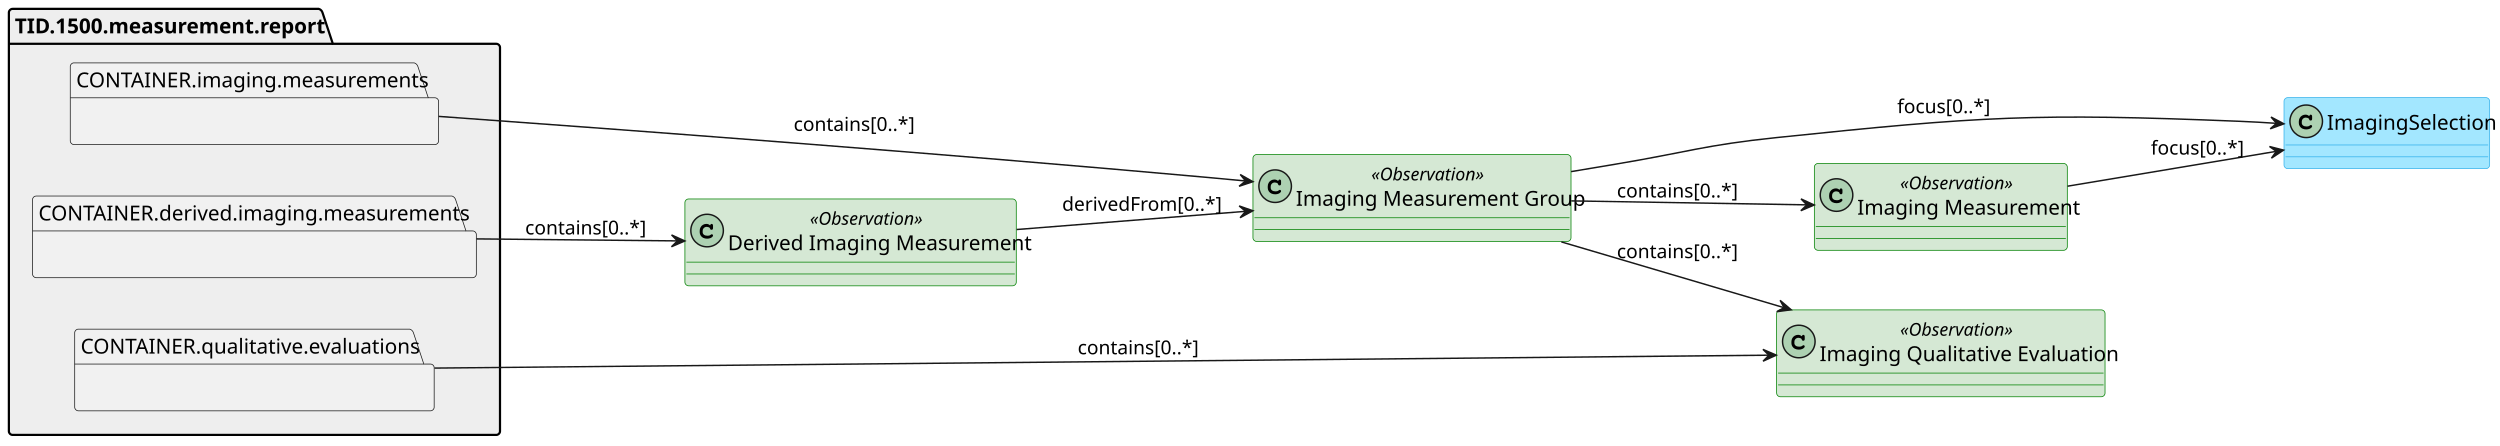
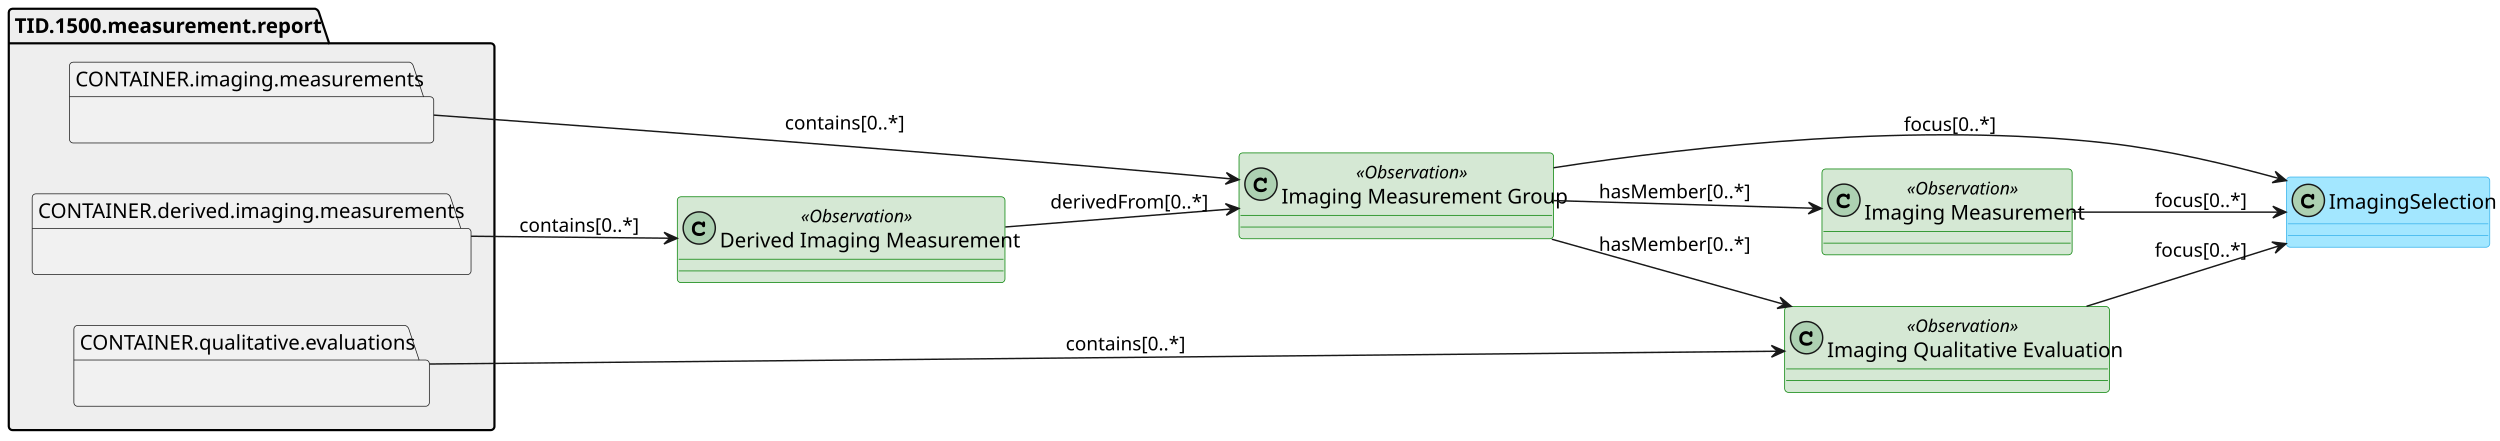
- <svg xmlns="http://www.w3.org/2000/svg" contentStyleType="text/css" height="301px" preserveAspectRatio="none" style="width:1690px;height:301px;background:#FFFFFF;" version="1.1" viewBox="0 0 1690 301" width="1690px" zoomAndPan="magnify">
+ <svg xmlns="http://www.w3.org/2000/svg" contentStyleType="text/css" height="301px" preserveAspectRatio="none" style="width:1709px;height:301px;background:#FFFFFF;" version="1.1" viewBox="0 0 1709 301" width="1709px" zoomAndPan="magnify">
  <defs />
  <g>
    <g id="cluster_TID.1500.measurement.report">
      <path d="M8.5,6 L215.5,6 A3.75,3.75 0 0 1 218,8.5 L225,29.609 L335.5,29.609 A2.5,2.5 0 0 1 338,32.109 L338,291.5 A2.5,2.5 0 0 1 335.5,294 L8.5,294 A2.5,2.5 0 0 1 6,291.5 L6,8.5 A2.5,2.5 0 0 1 8.5,6 " fill="#EEEEEE" style="stroke:#000000;stroke-width:1.5;" />
      <line style="stroke:#000000;stroke-width:1.5;" x1="6" x2="225" y1="29.609" y2="29.609" />
      <text fill="#000000" font-family="sans-serif" font-size="14" font-weight="bold" lengthAdjust="spacing" textLength="206" x="10" y="22.533">TID.1500.measurement.report</text>
    </g>
    <path d="M50,42.5 L280,42.5 A3.75,3.75 0 0 1 282.5,45 L289.5,66.109 L294,66.109 A2.5,2.5 0 0 1 296.5,68.609 L296.5,95.219 A2.5,2.5 0 0 1 294,97.719 L50,97.719 A2.5,2.5 0 0 1 47.5,95.219 L47.5,45 A2.5,2.5 0 0 1 50,42.5 " fill="#F1F1F1" style="stroke:#181818;stroke-width:0.5;" />
    <line style="stroke:#181818;stroke-width:0.5;" x1="47.5" x2="289.5" y1="66.109" y2="66.109" />
    <text fill="#000000" font-family="sans-serif" font-size="14" lengthAdjust="spacing" textLength="229" x="51.5" y="59.033">CONTAINER.imaging.measurements</text>
    <path d="M24.5,132.5 L305.5,132.5 A3.75,3.75 0 0 1 308,135 L315,156.109 L319.5,156.109 A2.5,2.5 0 0 1 322,158.609 L322,185.219 A2.5,2.5 0 0 1 319.5,187.719 L24.5,187.719 A2.5,2.5 0 0 1 22,185.219 L22,135 A2.5,2.5 0 0 1 24.5,132.5 " fill="#F1F1F1" style="stroke:#181818;stroke-width:0.5;" />
    <line style="stroke:#181818;stroke-width:0.5;" x1="22" x2="315" y1="156.109" y2="156.109" />
    <text fill="#000000" font-family="sans-serif" font-size="14" lengthAdjust="spacing" textLength="280" x="26" y="149.033">CONTAINER.derived.imaging.measurements</text>
    <path d="M53,222.5 L277,222.5 A3.75,3.75 0 0 1 279.5,225 L286.5,246.109 L291,246.109 A2.5,2.5 0 0 1 293.5,248.609 L293.5,275.219 A2.5,2.5 0 0 1 291,277.719 L53,277.719 A2.5,2.5 0 0 1 50.5,275.219 L50.5,225 A2.5,2.5 0 0 1 53,222.5 " fill="#F1F1F1" style="stroke:#181818;stroke-width:0.5;" />
    <line style="stroke:#181818;stroke-width:0.5;" x1="50.5" x2="286.5" y1="246.109" y2="246.109" />
    <text fill="#000000" font-family="sans-serif" font-size="14" lengthAdjust="spacing" textLength="223" x="54.5" y="239.033">CONTAINER.qualitative.evaluations</text>
    <g id="elem_ImagingMeasurementGroup">
      <rect codeLine="3" fill="#D5E8D4" height="58.703" id="ImagingMeasurementGroup" rx="2.5" ry="2.5" style="stroke:#008000;stroke-width:0.5;" width="215" x="847" y="104.5" />
      <ellipse cx="862" cy="125.852" fill="#ADD1B2" rx="11" ry="11" style="stroke:#181818;stroke-width:1.0;" />
      <path d="M864,122.352 Q864.203,121.852 864.438,121.602 Q864.672,121.352 864.938,121.352 Q865.406,121.352 865.703,121.633 Q866,121.914 866,122.57 L866,124.133 Q866,124.789 865.719,125.07 Q865.438,125.352 865,125.352 Q864.609,125.352 864.359,125.18 Q864.109,125.008 864,124.555 Q863.953,124.242 863.781,124.07 Q863.469,123.742 862.906,123.555 Q862.344,123.352 861.781,123.352 Q861.078,123.352 860.484,123.633 Q859.906,123.914 859.453,124.539 Q859,125.164 859,126.023 L859,126.945 Q859,127.977 859.844,128.664 Q860.688,129.352 862.188,129.352 Q863.078,129.352 863.703,129.148 Q864.062,129.039 864.469,128.68 Q864.734,128.477 864.875,128.414 Q865.016,128.352 865.188,128.352 Q865.516,128.352 865.75,128.617 Q866,128.867 866,129.227 Q866,129.57 865.656,129.977 Q865.156,130.57 864.359,130.898 Q863.312,131.352 862.031,131.352 Q860.531,131.352 859.328,130.758 Q858.359,130.289 857.672,129.273 Q857,128.258 857,127.055 L857,125.961 Q857,124.711 857.594,123.617 Q858.203,122.523 859.25,121.945 Q860.312,121.352 861.5,121.352 Q862.219,121.352 862.844,121.602 Q863.469,121.852 864,122.352 Z " fill="#000000" />
      <text fill="#000000" font-family="sans-serif" font-size="12" font-style="italic" lengthAdjust="spacing" textLength="81" x="927" y="121.957">«Observation»</text>
      <text fill="#000000" font-family="sans-serif" font-size="14" lengthAdjust="spacing" textLength="183" x="876" y="139.127">Imaging Measurement Group</text>
      <line style="stroke:#008000;stroke-width:0.5;" x1="848" x2="1061" y1="147.203" y2="147.203" />
      <line style="stroke:#008000;stroke-width:0.5;" x1="848" x2="1061" y1="155.203" y2="155.203" />
    </g>
    <g id="elem_ImagingMeasurement">
-       <rect codeLine="4" fill="#D5E8D4" height="58.703" id="ImagingMeasurement" rx="2.5" ry="2.5" style="stroke:#008000;stroke-width:0.5;" width="171" x="1226.5" y="110.5" />
-       <ellipse cx="1241.5" cy="131.852" fill="#ADD1B2" rx="11" ry="11" style="stroke:#181818;stroke-width:1.0;" />
-       <path d="M1243.5,128.352 Q1243.703,127.852 1243.938,127.602 Q1244.172,127.352 1244.438,127.352 Q1244.906,127.352 1245.203,127.633 Q1245.5,127.914 1245.5,128.57 L1245.5,130.133 Q1245.5,130.789 1245.219,131.07 Q1244.938,131.352 1244.5,131.352 Q1244.109,131.352 1243.859,131.18 Q1243.609,131.008 1243.5,130.555 Q1243.453,130.242 1243.281,130.07 Q1242.969,129.742 1242.406,129.555 Q1241.844,129.352 1241.281,129.352 Q1240.578,129.352 1239.984,129.633 Q1239.406,129.914 1238.953,130.539 Q1238.5,131.164 1238.5,132.023 L1238.5,132.945 Q1238.5,133.977 1239.344,134.664 Q1240.188,135.352 1241.688,135.352 Q1242.578,135.352 1243.203,135.148 Q1243.562,135.039 1243.969,134.68 Q1244.234,134.477 1244.375,134.414 Q1244.516,134.352 1244.688,134.352 Q1245.016,134.352 1245.25,134.617 Q1245.5,134.867 1245.5,135.227 Q1245.5,135.57 1245.156,135.977 Q1244.656,136.57 1243.859,136.898 Q1242.812,137.352 1241.531,137.352 Q1240.031,137.352 1238.828,136.758 Q1237.859,136.289 1237.172,135.273 Q1236.5,134.258 1236.5,133.055 L1236.5,131.961 Q1236.5,130.711 1237.094,129.617 Q1237.703,128.523 1238.75,127.945 Q1239.812,127.352 1241,127.352 Q1241.719,127.352 1242.344,127.602 Q1242.969,127.852 1243.5,128.352 Z " fill="#000000" />
-       <text fill="#000000" font-family="sans-serif" font-size="12" font-style="italic" lengthAdjust="spacing" textLength="81" x="1284.5" y="127.957">«Observation»</text>
-       <text fill="#000000" font-family="sans-serif" font-size="14" lengthAdjust="spacing" textLength="139" x="1255.5" y="145.127">Imaging Measurement</text>
-       <line style="stroke:#008000;stroke-width:0.5;" x1="1227.5" x2="1396.5" y1="153.203" y2="153.203" />
-       <line style="stroke:#008000;stroke-width:0.5;" x1="1227.5" x2="1396.5" y1="161.203" y2="161.203" />
+       <rect codeLine="4" fill="#D5E8D4" height="58.703" id="ImagingMeasurement" rx="2.5" ry="2.5" style="stroke:#008000;stroke-width:0.5;" width="171" x="1245.5" y="115.5" />
+       <ellipse cx="1260.5" cy="136.852" fill="#ADD1B2" rx="11" ry="11" style="stroke:#181818;stroke-width:1.0;" />
+       <path d="M1262.5,133.352 Q1262.703,132.852 1262.938,132.602 Q1263.172,132.352 1263.438,132.352 Q1263.906,132.352 1264.203,132.633 Q1264.5,132.914 1264.5,133.57 L1264.5,135.133 Q1264.5,135.789 1264.219,136.07 Q1263.938,136.352 1263.5,136.352 Q1263.109,136.352 1262.859,136.18 Q1262.609,136.008 1262.5,135.555 Q1262.453,135.242 1262.281,135.07 Q1261.969,134.742 1261.406,134.555 Q1260.844,134.352 1260.281,134.352 Q1259.578,134.352 1258.984,134.633 Q1258.406,134.914 1257.953,135.539 Q1257.5,136.164 1257.5,137.023 L1257.5,137.945 Q1257.5,138.977 1258.344,139.664 Q1259.188,140.352 1260.688,140.352 Q1261.578,140.352 1262.203,140.148 Q1262.562,140.039 1262.969,139.68 Q1263.234,139.477 1263.375,139.414 Q1263.516,139.352 1263.688,139.352 Q1264.016,139.352 1264.25,139.617 Q1264.5,139.867 1264.5,140.227 Q1264.5,140.57 1264.156,140.977 Q1263.656,141.57 1262.859,141.898 Q1261.812,142.352 1260.531,142.352 Q1259.031,142.352 1257.828,141.758 Q1256.859,141.289 1256.172,140.273 Q1255.5,139.258 1255.5,138.055 L1255.5,136.961 Q1255.5,135.711 1256.094,134.617 Q1256.703,133.523 1257.75,132.945 Q1258.812,132.352 1260,132.352 Q1260.719,132.352 1261.344,132.602 Q1261.969,132.852 1262.5,133.352 Z " fill="#000000" />
+       <text fill="#000000" font-family="sans-serif" font-size="12" font-style="italic" lengthAdjust="spacing" textLength="81" x="1303.5" y="132.957">«Observation»</text>
+       <text fill="#000000" font-family="sans-serif" font-size="14" lengthAdjust="spacing" textLength="139" x="1274.5" y="150.127">Imaging Measurement</text>
+       <line style="stroke:#008000;stroke-width:0.5;" x1="1246.5" x2="1415.5" y1="158.203" y2="158.203" />
+       <line style="stroke:#008000;stroke-width:0.5;" x1="1246.5" x2="1415.5" y1="166.203" y2="166.203" />
    </g>
    <g id="elem_DerivedImagingMeasurement">
      <rect codeLine="5" fill="#D5E8D4" height="58.703" id="DerivedImagingMeasurement" rx="2.5" ry="2.5" style="stroke:#008000;stroke-width:0.5;" width="224" x="463" y="134.5" />
      <ellipse cx="478" cy="155.852" fill="#ADD1B2" rx="11" ry="11" style="stroke:#181818;stroke-width:1.0;" />
      <path d="M480,152.352 Q480.203,151.852 480.438,151.602 Q480.672,151.352 480.938,151.352 Q481.406,151.352 481.703,151.633 Q482,151.914 482,152.57 L482,154.133 Q482,154.789 481.719,155.07 Q481.438,155.352 481,155.352 Q480.609,155.352 480.359,155.18 Q480.109,155.008 480,154.555 Q479.953,154.242 479.781,154.07 Q479.469,153.742 478.906,153.555 Q478.344,153.352 477.781,153.352 Q477.078,153.352 476.484,153.633 Q475.906,153.914 475.453,154.539 Q475,155.164 475,156.023 L475,156.945 Q475,157.977 475.844,158.664 Q476.688,159.352 478.188,159.352 Q479.078,159.352 479.703,159.148 Q480.062,159.039 480.469,158.68 Q480.734,158.477 480.875,158.414 Q481.016,158.352 481.188,158.352 Q481.516,158.352 481.75,158.617 Q482,158.867 482,159.227 Q482,159.57 481.656,159.977 Q481.156,160.57 480.359,160.898 Q479.312,161.352 478.031,161.352 Q476.531,161.352 475.328,160.758 Q474.359,160.289 473.672,159.273 Q473,158.258 473,157.055 L473,155.961 Q473,154.711 473.594,153.617 Q474.203,152.523 475.25,151.945 Q476.312,151.352 477.5,151.352 Q478.219,151.352 478.844,151.602 Q479.469,151.852 480,152.352 Z " fill="#000000" />
      <text fill="#000000" font-family="sans-serif" font-size="12" font-style="italic" lengthAdjust="spacing" textLength="81" x="547.5" y="151.957">«Observation»</text>
      <text fill="#000000" font-family="sans-serif" font-size="14" lengthAdjust="spacing" textLength="192" x="492" y="169.127">Derived Imaging Measurement</text>
      <line style="stroke:#008000;stroke-width:0.5;" x1="464" x2="686" y1="177.203" y2="177.203" />
      <line style="stroke:#008000;stroke-width:0.5;" x1="464" x2="686" y1="185.203" y2="185.203" />
    </g>
    <g id="elem_ImagingQualitativeEvaluation">
-       <rect codeLine="6" fill="#D5E8D4" height="58.703" id="ImagingQualitativeEvaluation" rx="2.5" ry="2.5" style="stroke:#008000;stroke-width:0.5;" width="222" x="1201" y="209.5" />
-       <ellipse cx="1216" cy="230.852" fill="#ADD1B2" rx="11" ry="11" style="stroke:#181818;stroke-width:1.0;" />
-       <path d="M1218,227.352 Q1218.203,226.852 1218.438,226.602 Q1218.672,226.352 1218.938,226.352 Q1219.406,226.352 1219.703,226.633 Q1220,226.914 1220,227.57 L1220,229.133 Q1220,229.789 1219.719,230.07 Q1219.438,230.352 1219,230.352 Q1218.609,230.352 1218.359,230.18 Q1218.109,230.008 1218,229.555 Q1217.953,229.242 1217.781,229.07 Q1217.469,228.742 1216.906,228.555 Q1216.344,228.352 1215.781,228.352 Q1215.078,228.352 1214.484,228.633 Q1213.906,228.914 1213.453,229.539 Q1213,230.164 1213,231.023 L1213,231.945 Q1213,232.977 1213.844,233.664 Q1214.688,234.352 1216.188,234.352 Q1217.078,234.352 1217.703,234.148 Q1218.062,234.039 1218.469,233.68 Q1218.734,233.477 1218.875,233.414 Q1219.016,233.352 1219.188,233.352 Q1219.516,233.352 1219.75,233.617 Q1220,233.867 1220,234.227 Q1220,234.57 1219.656,234.977 Q1219.156,235.57 1218.359,235.898 Q1217.312,236.352 1216.031,236.352 Q1214.531,236.352 1213.328,235.758 Q1212.359,235.289 1211.672,234.273 Q1211,233.258 1211,232.055 L1211,230.961 Q1211,229.711 1211.594,228.617 Q1212.203,227.523 1213.25,226.945 Q1214.312,226.352 1215.5,226.352 Q1216.219,226.352 1216.844,226.602 Q1217.469,226.852 1218,227.352 Z " fill="#000000" />
-       <text fill="#000000" font-family="sans-serif" font-size="12" font-style="italic" lengthAdjust="spacing" textLength="81" x="1284.5" y="226.957">«Observation»</text>
-       <text fill="#000000" font-family="sans-serif" font-size="14" lengthAdjust="spacing" textLength="190" x="1230" y="244.127">Imaging Qualitative Evaluation</text>
-       <line style="stroke:#008000;stroke-width:0.5;" x1="1202" x2="1422" y1="252.203" y2="252.203" />
-       <line style="stroke:#008000;stroke-width:0.5;" x1="1202" x2="1422" y1="260.203" y2="260.203" />
+       <rect codeLine="6" fill="#D5E8D4" height="58.703" id="ImagingQualitativeEvaluation" rx="2.5" ry="2.5" style="stroke:#008000;stroke-width:0.5;" width="222" x="1220" y="209.5" />
+       <ellipse cx="1235" cy="230.852" fill="#ADD1B2" rx="11" ry="11" style="stroke:#181818;stroke-width:1.0;" />
+       <path d="M1237,227.352 Q1237.203,226.852 1237.438,226.602 Q1237.672,226.352 1237.938,226.352 Q1238.406,226.352 1238.703,226.633 Q1239,226.914 1239,227.57 L1239,229.133 Q1239,229.789 1238.719,230.07 Q1238.438,230.352 1238,230.352 Q1237.609,230.352 1237.359,230.18 Q1237.109,230.008 1237,229.555 Q1236.953,229.242 1236.781,229.07 Q1236.469,228.742 1235.906,228.555 Q1235.344,228.352 1234.781,228.352 Q1234.078,228.352 1233.484,228.633 Q1232.906,228.914 1232.453,229.539 Q1232,230.164 1232,231.023 L1232,231.945 Q1232,232.977 1232.844,233.664 Q1233.688,234.352 1235.188,234.352 Q1236.078,234.352 1236.703,234.148 Q1237.062,234.039 1237.469,233.68 Q1237.734,233.477 1237.875,233.414 Q1238.016,233.352 1238.188,233.352 Q1238.516,233.352 1238.75,233.617 Q1239,233.867 1239,234.227 Q1239,234.57 1238.656,234.977 Q1238.156,235.57 1237.359,235.898 Q1236.312,236.352 1235.031,236.352 Q1233.531,236.352 1232.328,235.758 Q1231.359,235.289 1230.672,234.273 Q1230,233.258 1230,232.055 L1230,230.961 Q1230,229.711 1230.594,228.617 Q1231.203,227.523 1232.25,226.945 Q1233.312,226.352 1234.5,226.352 Q1235.219,226.352 1235.844,226.602 Q1236.469,226.852 1237,227.352 Z " fill="#000000" />
+       <text fill="#000000" font-family="sans-serif" font-size="12" font-style="italic" lengthAdjust="spacing" textLength="81" x="1303.5" y="226.957">«Observation»</text>
+       <text fill="#000000" font-family="sans-serif" font-size="14" lengthAdjust="spacing" textLength="190" x="1249" y="244.127">Imaging Qualitative Evaluation</text>
+       <line style="stroke:#008000;stroke-width:0.5;" x1="1221" x2="1441" y1="252.203" y2="252.203" />
+       <line style="stroke:#008000;stroke-width:0.5;" x1="1221" x2="1441" y1="260.203" y2="260.203" />
    </g>
    <g id="elem_ImagingSelection">
-       <rect codeLine="8" fill="#A3E7FF" height="48" id="ImagingSelection" rx="2.5" ry="2.5" style="stroke:#34B1EB;stroke-width:0.5;" width="139" x="1544" y="66" />
-       <ellipse cx="1559" cy="82" fill="#ADD1B2" rx="11" ry="11" style="stroke:#181818;stroke-width:1.0;" />
-       <path d="M1561,78.5 Q1561.203,78 1561.438,77.75 Q1561.672,77.5 1561.938,77.5 Q1562.406,77.5 1562.703,77.781 Q1563,78.062 1563,78.719 L1563,80.281 Q1563,80.938 1562.719,81.219 Q1562.438,81.5 1562,81.5 Q1561.609,81.5 1561.359,81.328 Q1561.109,81.156 1561,80.703 Q1560.953,80.391 1560.781,80.219 Q1560.469,79.891 1559.906,79.703 Q1559.344,79.5 1558.781,79.5 Q1558.078,79.5 1557.484,79.781 Q1556.906,80.062 1556.453,80.688 Q1556,81.312 1556,82.172 L1556,83.094 Q1556,84.125 1556.844,84.812 Q1557.688,85.5 1559.188,85.5 Q1560.078,85.5 1560.703,85.297 Q1561.062,85.188 1561.469,84.828 Q1561.734,84.625 1561.875,84.562 Q1562.016,84.5 1562.188,84.5 Q1562.516,84.5 1562.75,84.766 Q1563,85.016 1563,85.375 Q1563,85.719 1562.656,86.125 Q1562.156,86.719 1561.359,87.047 Q1560.312,87.5 1559.031,87.5 Q1557.531,87.5 1556.328,86.906 Q1555.359,86.438 1554.672,85.422 Q1554,84.406 1554,83.203 L1554,82.109 Q1554,80.859 1554.594,79.766 Q1555.203,78.672 1556.25,78.094 Q1557.312,77.5 1558.5,77.5 Q1559.219,77.5 1559.844,77.75 Q1560.469,78 1561,78.5 Z " fill="#000000" />
-       <text fill="#000000" font-family="sans-serif" font-size="14" lengthAdjust="spacing" textLength="107" x="1573" y="87.728">ImagingSelection</text>
-       <line style="stroke:#34B1EB;stroke-width:0.5;" x1="1545" x2="1682" y1="98" y2="98" />
-       <line style="stroke:#34B1EB;stroke-width:0.5;" x1="1545" x2="1682" y1="106" y2="106" />
+       <rect codeLine="8" fill="#A3E7FF" height="48" id="ImagingSelection" rx="2.5" ry="2.5" style="stroke:#34B1EB;stroke-width:0.5;" width="139" x="1563" y="121" />
+       <ellipse cx="1578" cy="137" fill="#ADD1B2" rx="11" ry="11" style="stroke:#181818;stroke-width:1.0;" />
+       <path d="M1580,133.5 Q1580.203,133 1580.438,132.75 Q1580.672,132.5 1580.938,132.5 Q1581.406,132.5 1581.703,132.781 Q1582,133.062 1582,133.719 L1582,135.281 Q1582,135.938 1581.719,136.219 Q1581.438,136.5 1581,136.5 Q1580.609,136.5 1580.359,136.328 Q1580.109,136.156 1580,135.703 Q1579.953,135.391 1579.781,135.219 Q1579.469,134.891 1578.906,134.703 Q1578.344,134.5 1577.781,134.5 Q1577.078,134.5 1576.484,134.781 Q1575.906,135.062 1575.453,135.688 Q1575,136.312 1575,137.172 L1575,138.094 Q1575,139.125 1575.844,139.812 Q1576.688,140.5 1578.188,140.5 Q1579.078,140.5 1579.703,140.297 Q1580.062,140.188 1580.469,139.828 Q1580.734,139.625 1580.875,139.562 Q1581.016,139.5 1581.188,139.5 Q1581.516,139.5 1581.75,139.766 Q1582,140.016 1582,140.375 Q1582,140.719 1581.656,141.125 Q1581.156,141.719 1580.359,142.047 Q1579.312,142.5 1578.031,142.5 Q1576.531,142.5 1575.328,141.906 Q1574.359,141.438 1573.672,140.422 Q1573,139.406 1573,138.203 L1573,137.109 Q1573,135.859 1573.594,134.766 Q1574.203,133.672 1575.25,133.094 Q1576.312,132.5 1577.5,132.5 Q1578.219,132.5 1578.844,132.75 Q1579.469,133 1580,133.5 Z " fill="#000000" />
+       <text fill="#000000" font-family="sans-serif" font-size="14" lengthAdjust="spacing" textLength="107" x="1592" y="142.728">ImagingSelection</text>
+       <line style="stroke:#34B1EB;stroke-width:0.5;" x1="1564" x2="1701" y1="153" y2="153" />
+       <line style="stroke:#34B1EB;stroke-width:0.5;" x1="1564" x2="1701" y1="161" y2="161" />
    </g>
    <g id="link_CONTAINER.imaging.measurements_ImagingMeasurementGroup">
      <path codeLine="20" d="M296.53,78.68 C426.23,88.01 636.06,103.7 817,120 C825.06,120.73 833.38,121.51 841.75,122.31 " fill="none" id="CONTAINER.imaging.measurements-to-ImagingMeasurementGroup" style="stroke:#181818;stroke-width:1.0;" />
      <polygon fill="#181818" points="846.97,122.82,838.4,117.966,841.994,122.335,837.625,125.928,846.97,122.82" style="stroke:#181818;stroke-width:1.0;" />
      <text fill="#000000" font-family="sans-serif" font-size="13" lengthAdjust="spacing" textLength="77" x="536.5" y="88.495">contains[0..*]</text>
    </g>
    <g id="link_CONTAINER.derived.imaging.measurements_DerivedImagingMeasurement">
      <path codeLine="21" d="M322.03,161.49 C366.88,161.93 415.42,162.42 457.81,162.84 " fill="none" id="CONTAINER.derived.imaging.measurements-to-DerivedImagingMeasurement" style="stroke:#181818;stroke-width:1.0;" />
      <polygon fill="#181818" points="462.94,162.89,453.975,158.813,457.94,162.847,453.906,166.813,462.94,162.89" style="stroke:#181818;stroke-width:1.0;" />
      <text fill="#000000" font-family="sans-serif" font-size="13" lengthAdjust="spacing" textLength="77" x="355" y="158.495">contains[0..*]</text>
    </g>
    <g id="link_CONTAINER.qualitative.evaluations_ImagingQualitativeEvaluation">
-       <path codeLine="22" d="M293.71,248.83 C514.21,246.7 979.3,242.21 1195.71,240.11 " fill="none" id="CONTAINER.qualitative.evaluations-to-ImagingQualitativeEvaluation" style="stroke:#181818;stroke-width:1.0;" />
-       <polygon fill="#181818" points="1200.78,240.07,1191.735,236.173,1195.78,240.127,1191.826,244.173,1200.78,240.07" style="stroke:#181818;stroke-width:1.0;" />
+       <path codeLine="22" d="M293.55,248.85 C517.51,246.72 994.95,242.19 1214.8,240.1 " fill="none" id="CONTAINER.qualitative.evaluations-to-ImagingQualitativeEvaluation" style="stroke:#181818;stroke-width:1.0;" />
+       <polygon fill="#181818" points="1219.95,240.05,1210.905,236.153,1214.95,240.107,1210.996,244.153,1219.95,240.05" style="stroke:#181818;stroke-width:1.0;" />
      <text fill="#000000" font-family="sans-serif" font-size="13" lengthAdjust="spacing" textLength="77" x="728.5" y="239.495">contains[0..*]</text>
    </g>
    <g id="link_ImagingMeasurementGroup_ImagingMeasurement">
-       <path codeLine="24" d="M1062.16,135.8 C1112.88,136.66 1172.83,137.67 1221.19,138.48 " fill="none" id="ImagingMeasurementGroup-to-ImagingMeasurement" style="stroke:#181818;stroke-width:1.0;" />
-       <polygon fill="#181818" points="1226.42,138.57,1217.478,134.442,1221.42,138.499,1217.364,142.441,1226.42,138.57" style="stroke:#181818;stroke-width:1.0;" />
-       <text fill="#000000" font-family="sans-serif" font-size="13" lengthAdjust="spacing" textLength="77" x="1093" y="133.495">contains[0..*]</text>
+       <path codeLine="24" d="M1062.07,137.13 C1118.31,138.78 1186.56,140.79 1240.1,142.36 " fill="none" id="ImagingMeasurementGroup-to-ImagingMeasurement" style="stroke:#181818;stroke-width:1.0;" />
+       <polygon fill="#181818" points="1245.23,142.51,1236.348,138.255,1240.232,142.367,1236.119,146.251,1245.23,142.51" style="stroke:#181818;stroke-width:1.0;" />
+       <text fill="#000000" font-family="sans-serif" font-size="13" lengthAdjust="spacing" textLength="96" x="1093" y="135.495">hasMember[0..*]</text>
    </g>
    <g id="link_ImagingMeasurementGroup_ImagingQualitativeEvaluation">
-       <path codeLine="25" d="M1055.47,163.53 C1102.43,177.4 1158.41,193.93 1205.98,207.98 " fill="none" id="ImagingMeasurementGroup-to-ImagingQualitativeEvaluation" style="stroke:#181818;stroke-width:1.0;" />
-       <polygon fill="#181818" points="1210.85,209.42,1203.353,203.033,1206.055,208.003,1201.085,210.705,1210.85,209.42" style="stroke:#181818;stroke-width:1.0;" />
-       <text fill="#000000" font-family="sans-serif" font-size="13" lengthAdjust="spacing" textLength="77" x="1093" y="174.495">contains[0..*]</text>
+       <path codeLine="25" d="M1060.82,163.53 C1110.38,177.42 1169.49,194 1219.67,208.07 " fill="none" id="ImagingMeasurementGroup-to-ImagingQualitativeEvaluation" style="stroke:#181818;stroke-width:1.0;" />
+       <polygon fill="#181818" points="1224.5,209.42,1216.906,203.149,1219.684,208.077,1214.756,210.855,1224.5,209.42" style="stroke:#181818;stroke-width:1.0;" />
+       <text fill="#000000" font-family="sans-serif" font-size="13" lengthAdjust="spacing" textLength="96" x="1093" y="171.495">hasMember[0..*]</text>
    </g>
    <g id="link_DerivedImagingMeasurement_ImagingMeasurementGroup">
      <path codeLine="26" d="M687.22,155.16 C736,151.28 793.15,146.74 841.96,142.86 " fill="none" id="DerivedImagingMeasurement-to-ImagingMeasurementGroup" style="stroke:#181818;stroke-width:1.0;" />
      <polygon fill="#181818" points="846.96,142.47,837.669,139.203,841.976,142.87,838.309,147.177,846.96,142.47" style="stroke:#181818;stroke-width:1.0;" />
      <text fill="#000000" font-family="sans-serif" font-size="13" lengthAdjust="spacing" textLength="98" x="718" y="142.495">derivedFrom[0..*]</text>
    </g>
    <g id="link_ImagingMeasurement_ImagingSelection">
-       <path codeLine="28" d="M1397.62,125.87 C1442.01,118.46 1495.86,109.47 1538.56,102.34 " fill="none" id="ImagingMeasurement-to-ImagingSelection" style="stroke:#181818;stroke-width:1.0;" />
-       <polygon fill="#181818" points="1543.71,101.48,1534.171,99.028,1538.779,102.309,1535.498,106.917,1543.71,101.48" style="stroke:#181818;stroke-width:1.0;" />
-       <text fill="#000000" font-family="sans-serif" font-size="13" lengthAdjust="spacing" textLength="59" x="1454" y="104.495">focus[0..*]</text>
+       <path codeLine="28" d="M1416.62,145 C1461.01,145 1514.86,145 1557.56,145 " fill="none" id="ImagingMeasurement-to-ImagingSelection" style="stroke:#181818;stroke-width:1.0;" />
+       <polygon fill="#181818" points="1562.71,145,1553.71,141,1557.71,145,1553.71,149,1562.71,145" style="stroke:#181818;stroke-width:1.0;" />
+       <text fill="#000000" font-family="sans-serif" font-size="13" lengthAdjust="spacing" textLength="59" x="1473" y="141.495">focus[0..*]</text>
    </g>
    <g id="link_ImagingMeasurementGroup_ImagingSelection">
-       <path codeLine="29" d="M1062.05,116.01 C1072.17,114.31 1082.28,112.62 1092,111 C1140.43,102.92 1152.16,98.08 1201,93 C1339.45,78.6 1374.92,76.36 1514,82 C1522.02,82.33 1530.4,82.8 1538.74,83.36 " fill="none" id="ImagingMeasurementGroup-to-ImagingSelection" style="stroke:#181818;stroke-width:1.0;" />
-       <polygon fill="#181818" points="1543.92,83.71,1535.216,79.102,1538.932,83.367,1534.667,87.083,1543.92,83.71" style="stroke:#181818;stroke-width:1.0;" />
-       <text fill="#000000" font-family="sans-serif" font-size="13" lengthAdjust="spacing" textLength="59" x="1282.5" y="76.495">focus[0..*]</text>
+       <path codeLine="29" d="M1062.02,114.67 C1160.73,99.48 1311.57,83.15 1442,98 C1480.84,102.42 1523.14,112.4 1557.91,122.03 " fill="none" id="ImagingMeasurementGroup-to-ImagingSelection" style="stroke:#181818;stroke-width:1.0;" />
+       <polygon fill="#181818" points="1562.98,123.45,1555.386,117.179,1558.164,122.107,1553.236,124.885,1562.98,123.45" style="stroke:#181818;stroke-width:1.0;" />
+       <text fill="#000000" font-family="sans-serif" font-size="13" lengthAdjust="spacing" textLength="59" x="1301.5" y="89.495">focus[0..*]</text>
+     </g>
+     <g id="link_ImagingQualitativeEvaluation_ImagingSelection">
+       <path codeLine="30" d="M1426.35,209.39 C1468.86,196.04 1518.3,180.53 1558,168.07 " fill="none" id="ImagingQualitativeEvaluation-to-ImagingSelection" style="stroke:#181818;stroke-width:1.0;" />
+       <polygon fill="#181818" points="1562.79,166.57,1553.008,165.427,1558.016,168.056,1555.386,173.065,1562.79,166.57" style="stroke:#181818;stroke-width:1.0;" />
+       <text fill="#000000" font-family="sans-serif" font-size="13" lengthAdjust="spacing" textLength="59" x="1473" y="175.495">focus[0..*]</text>
    </g>
  </g>
</svg>
